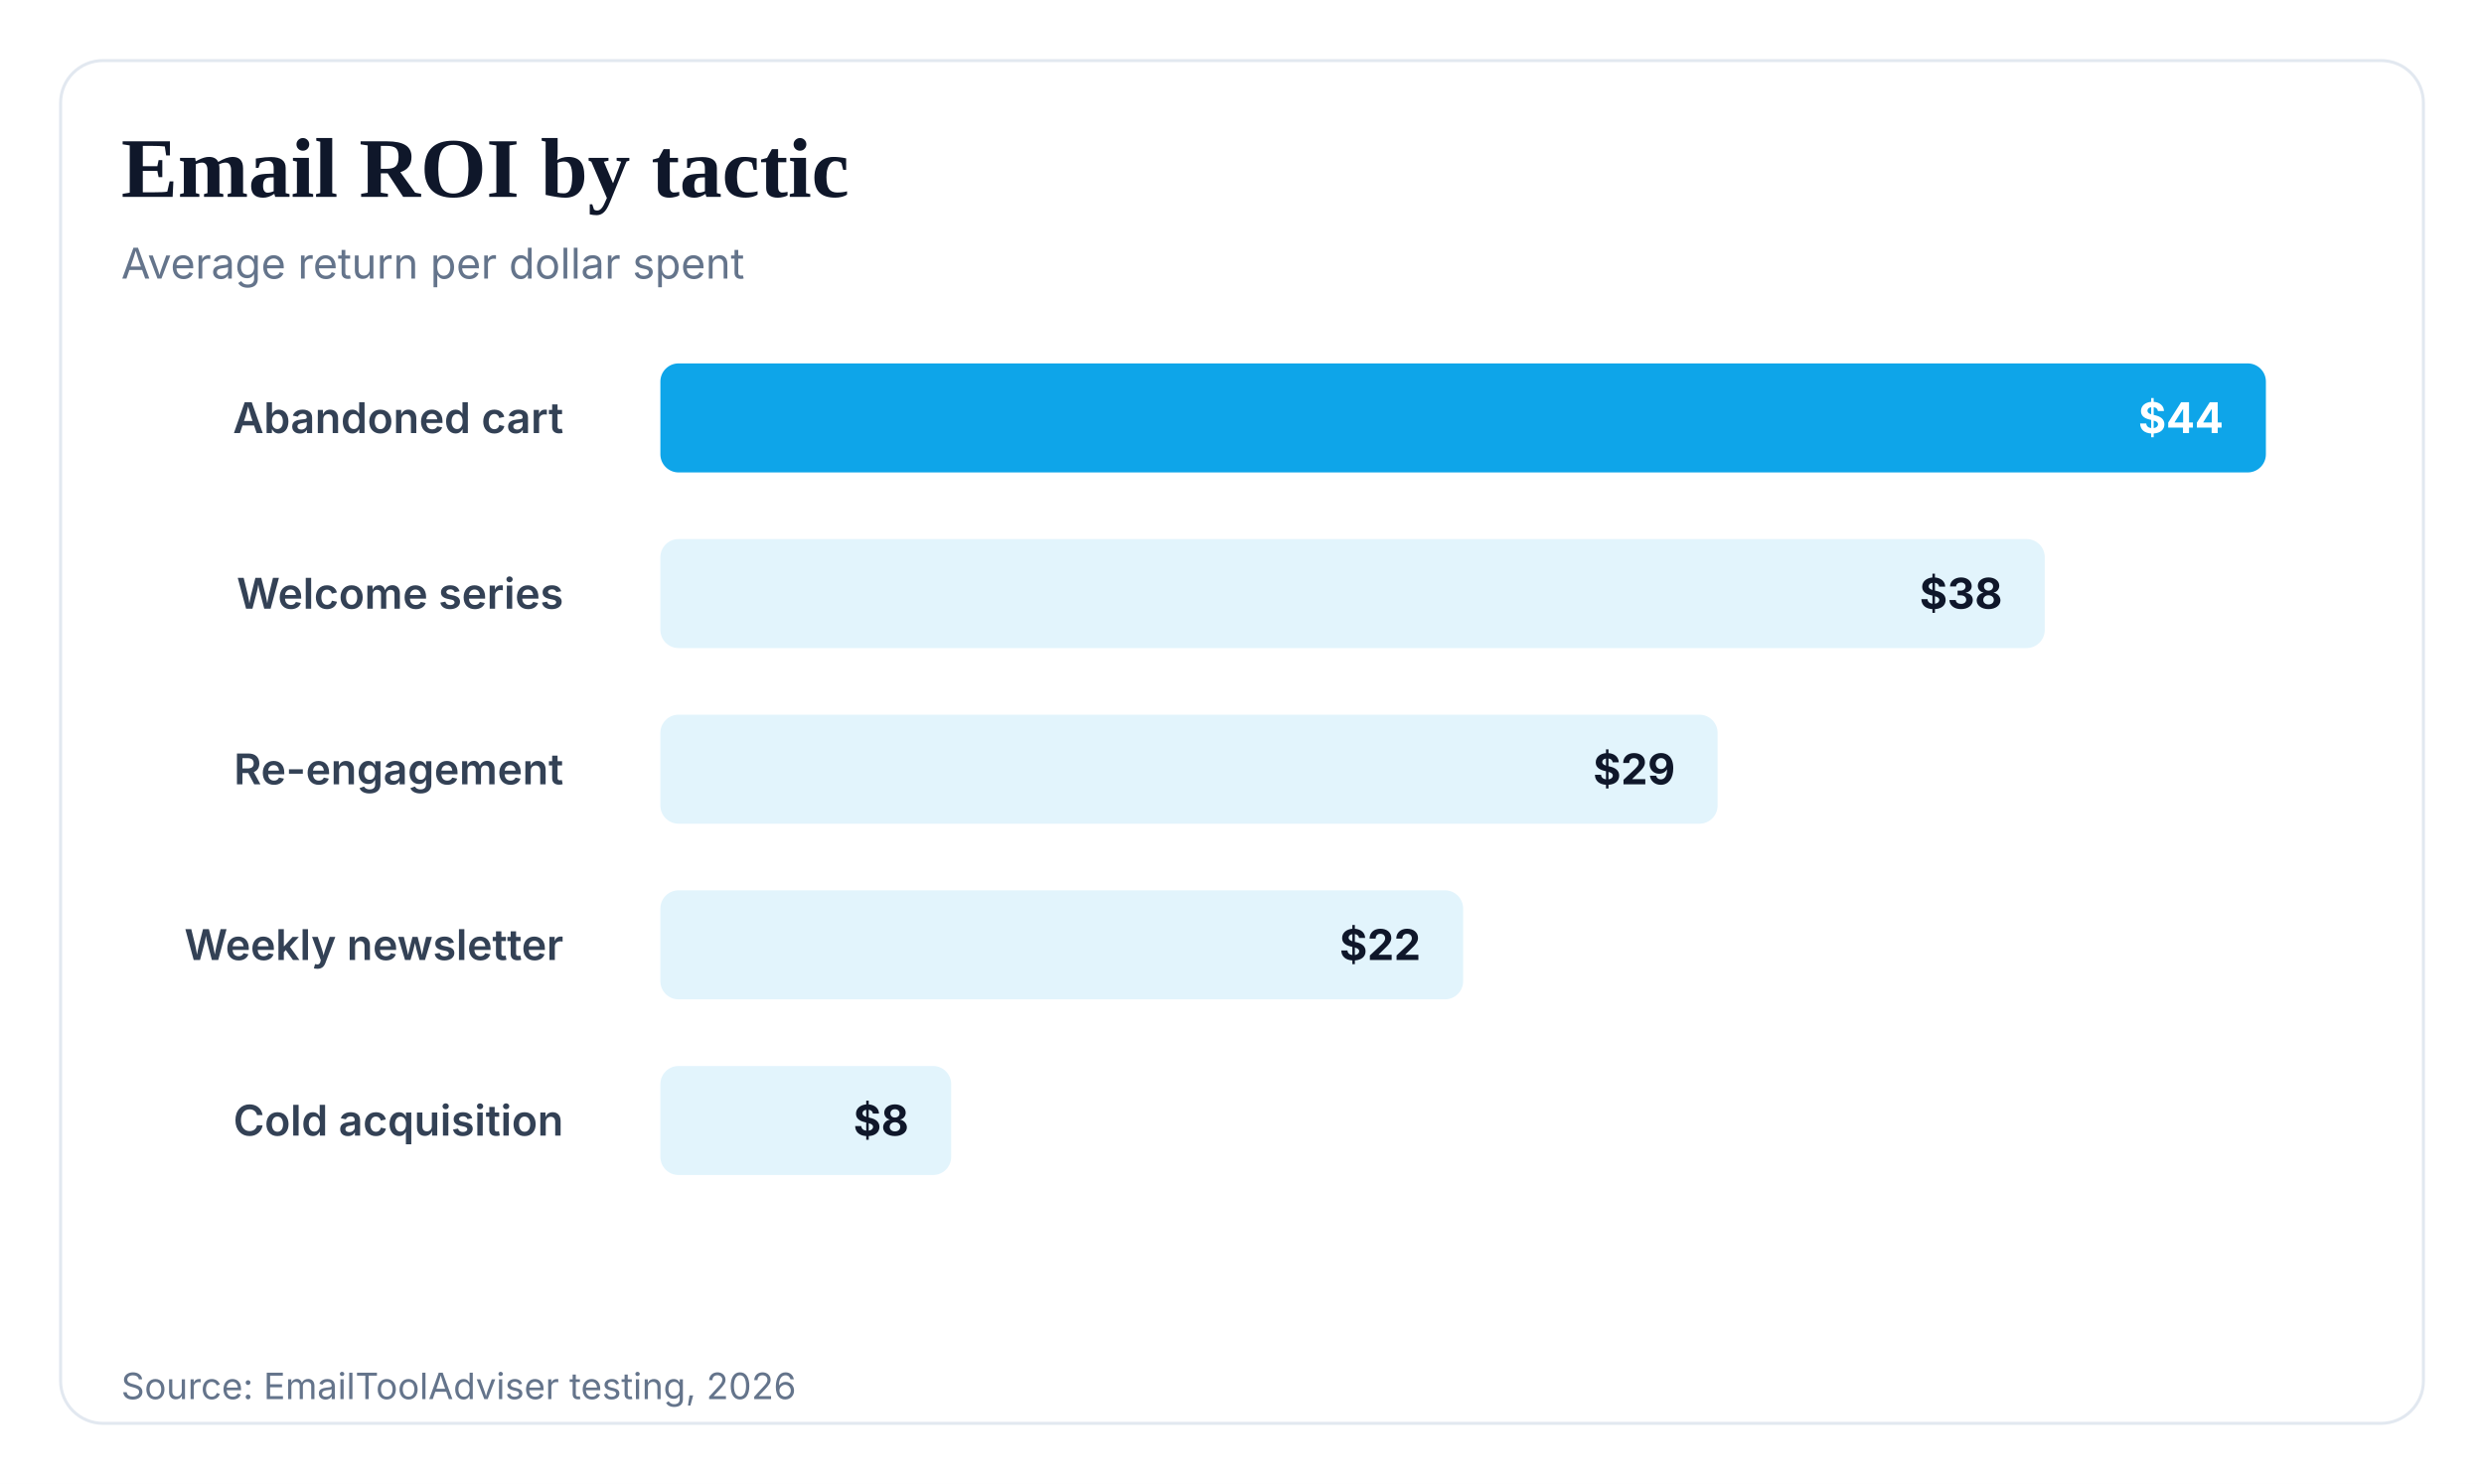
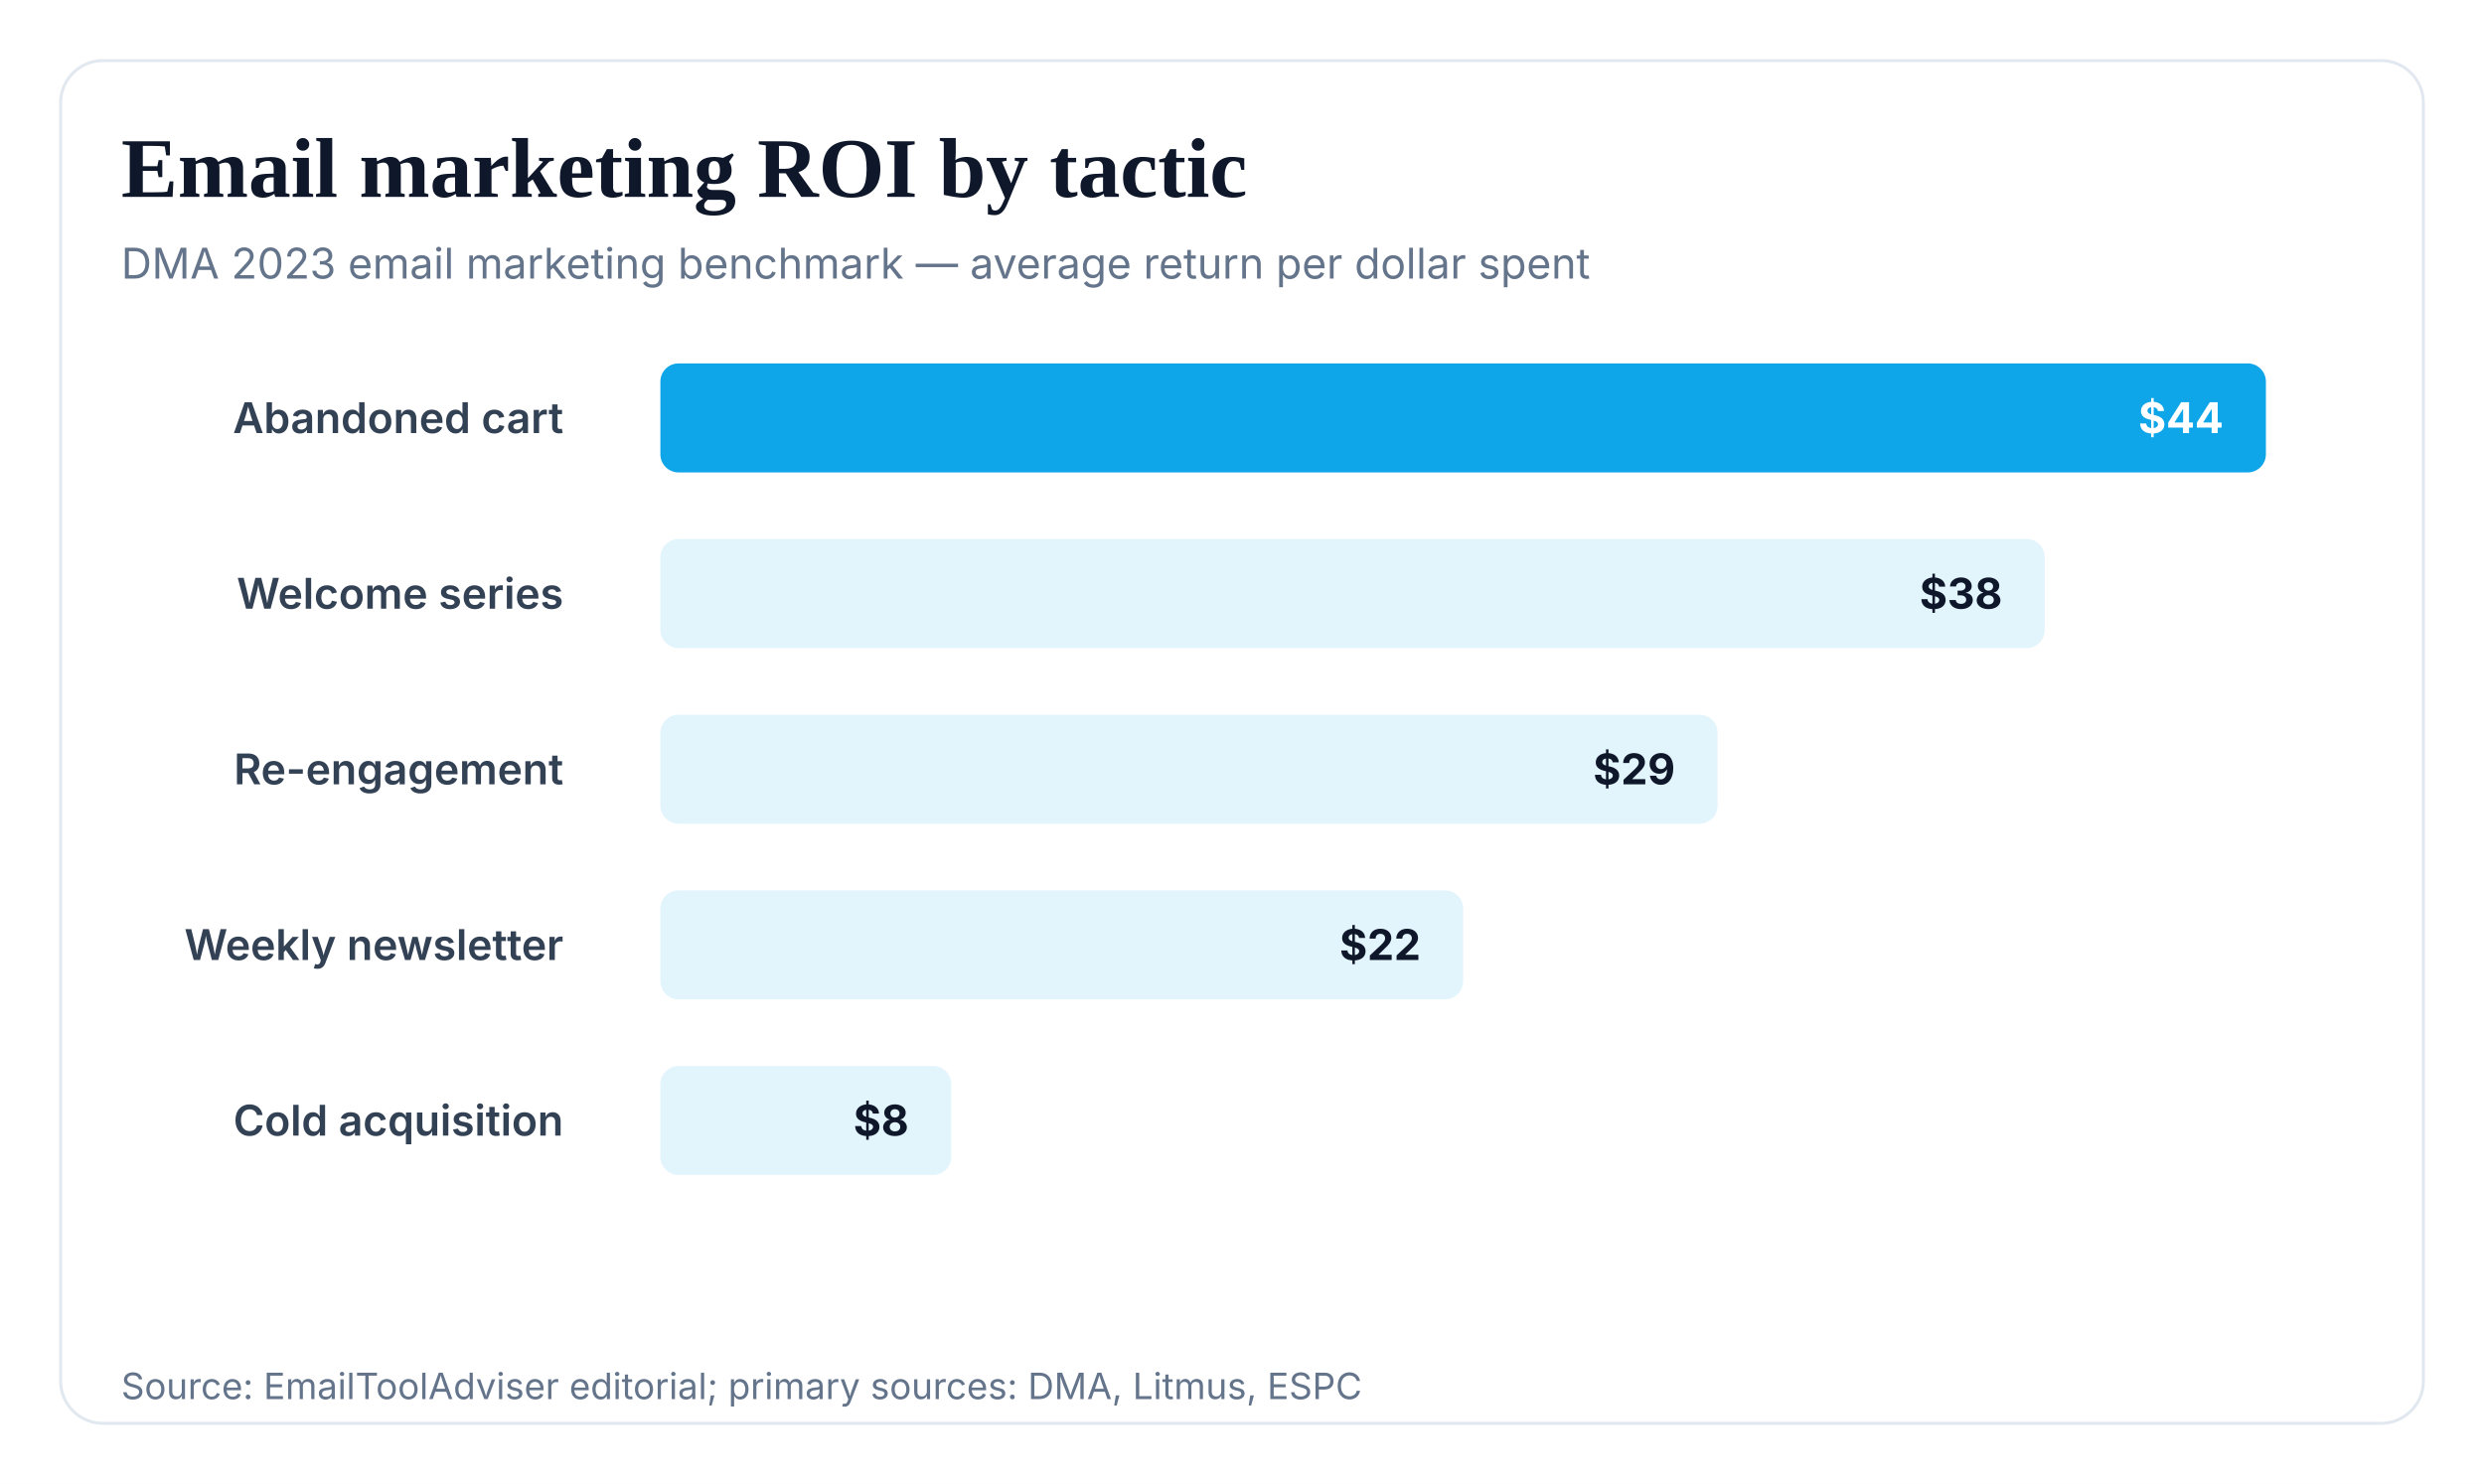
<svg xmlns="http://www.w3.org/2000/svg" viewBox="0 0 820 490" preserveAspectRatio="xMinYMin meet" role="img" style="width:100%;height:auto;">
  <style>
  .serif  { font-family: Georgia, 'Times New Roman', 'Playfair Display', serif; font-weight: 800; }
  .sans   { font-family: system-ui, -apple-system, BlinkMacSystemFont, 'Segoe UI', sans-serif; }
  .label  { font-family: system-ui, sans-serif; font-weight: 700; text-transform: uppercase; letter-spacing: 0.08em; }
</style>
  <rect width="820" height="490" fill="#ffffff" />
  <rect x="20" y="20" rx="14" ry="14" width="780" height="450" fill="#ffffff" stroke="#e2e8f0" stroke-width="1" />
-   <text x="40" y="65" class="serif" font-size="28" fill="#0f172a">Email ROI by tactic</text>
-   <text x="40" y="92" class="sans" font-size="14" fill="#64748b">Average return per dollar spent</text>
+   <text x="40" y="65" class="serif" font-size="28" fill="#0f172a">Email marketing ROI by tactic</text>
+   <text x="40" y="92" class="sans" font-size="14" fill="#64748b">DMA 2023 email marketing benchmark — average return per dollar spent</text>
  <text x="186" y="143" class="sans" font-size="14" fill="#334155" text-anchor="end" font-weight="600">Abandoned cart</text>
  <rect x="218" y="120" rx="6" ry="6" width="530" height="36" fill="#0ea5e9" />
  <text x="734" y="143" class="sans" font-size="14" fill="#ffffff" text-anchor="end" font-weight="700">$44</text>
  <text x="186" y="201" class="sans" font-size="14" fill="#334155" text-anchor="end" font-weight="600">Welcome series</text>
  <rect x="218" y="178" rx="6" ry="6" width="457" height="36" fill="#e2f4fc" />
  <text x="661" y="201" class="sans" font-size="14" fill="#0f172a" text-anchor="end" font-weight="700">$38</text>
  <text x="186" y="259" class="sans" font-size="14" fill="#334155" text-anchor="end" font-weight="600">Re-engagement</text>
  <rect x="218" y="236" rx="6" ry="6" width="349" height="36" fill="#e2f4fc" />
  <text x="553" y="259" class="sans" font-size="14" fill="#0f172a" text-anchor="end" font-weight="700">$29</text>
  <text x="186" y="317" class="sans" font-size="14" fill="#334155" text-anchor="end" font-weight="600">Weekly newsletter</text>
  <rect x="218" y="294" rx="6" ry="6" width="265" height="36" fill="#e2f4fc" />
  <text x="469" y="317" class="sans" font-size="14" fill="#0f172a" text-anchor="end" font-weight="700">$22</text>
  <text x="186" y="375" class="sans" font-size="14" fill="#334155" text-anchor="end" font-weight="600">Cold acquisition</text>
  <rect x="218" y="352" rx="6" ry="6" width="96" height="36" fill="#e2f4fc" />
  <text x="300" y="375" class="sans" font-size="14" fill="#0f172a" text-anchor="end" font-weight="700">$8</text>
-   <text x="40" y="462" class="sans" font-size="12" fill="#64748b">Source: EmailToolAdviser testing, 2026</text>
+   <text x="40" y="462" class="sans" font-size="12" fill="#64748b">Source: EmailToolAdviser editorial; primary sources: DMA, Litmus, ESPC</text>
</svg>
